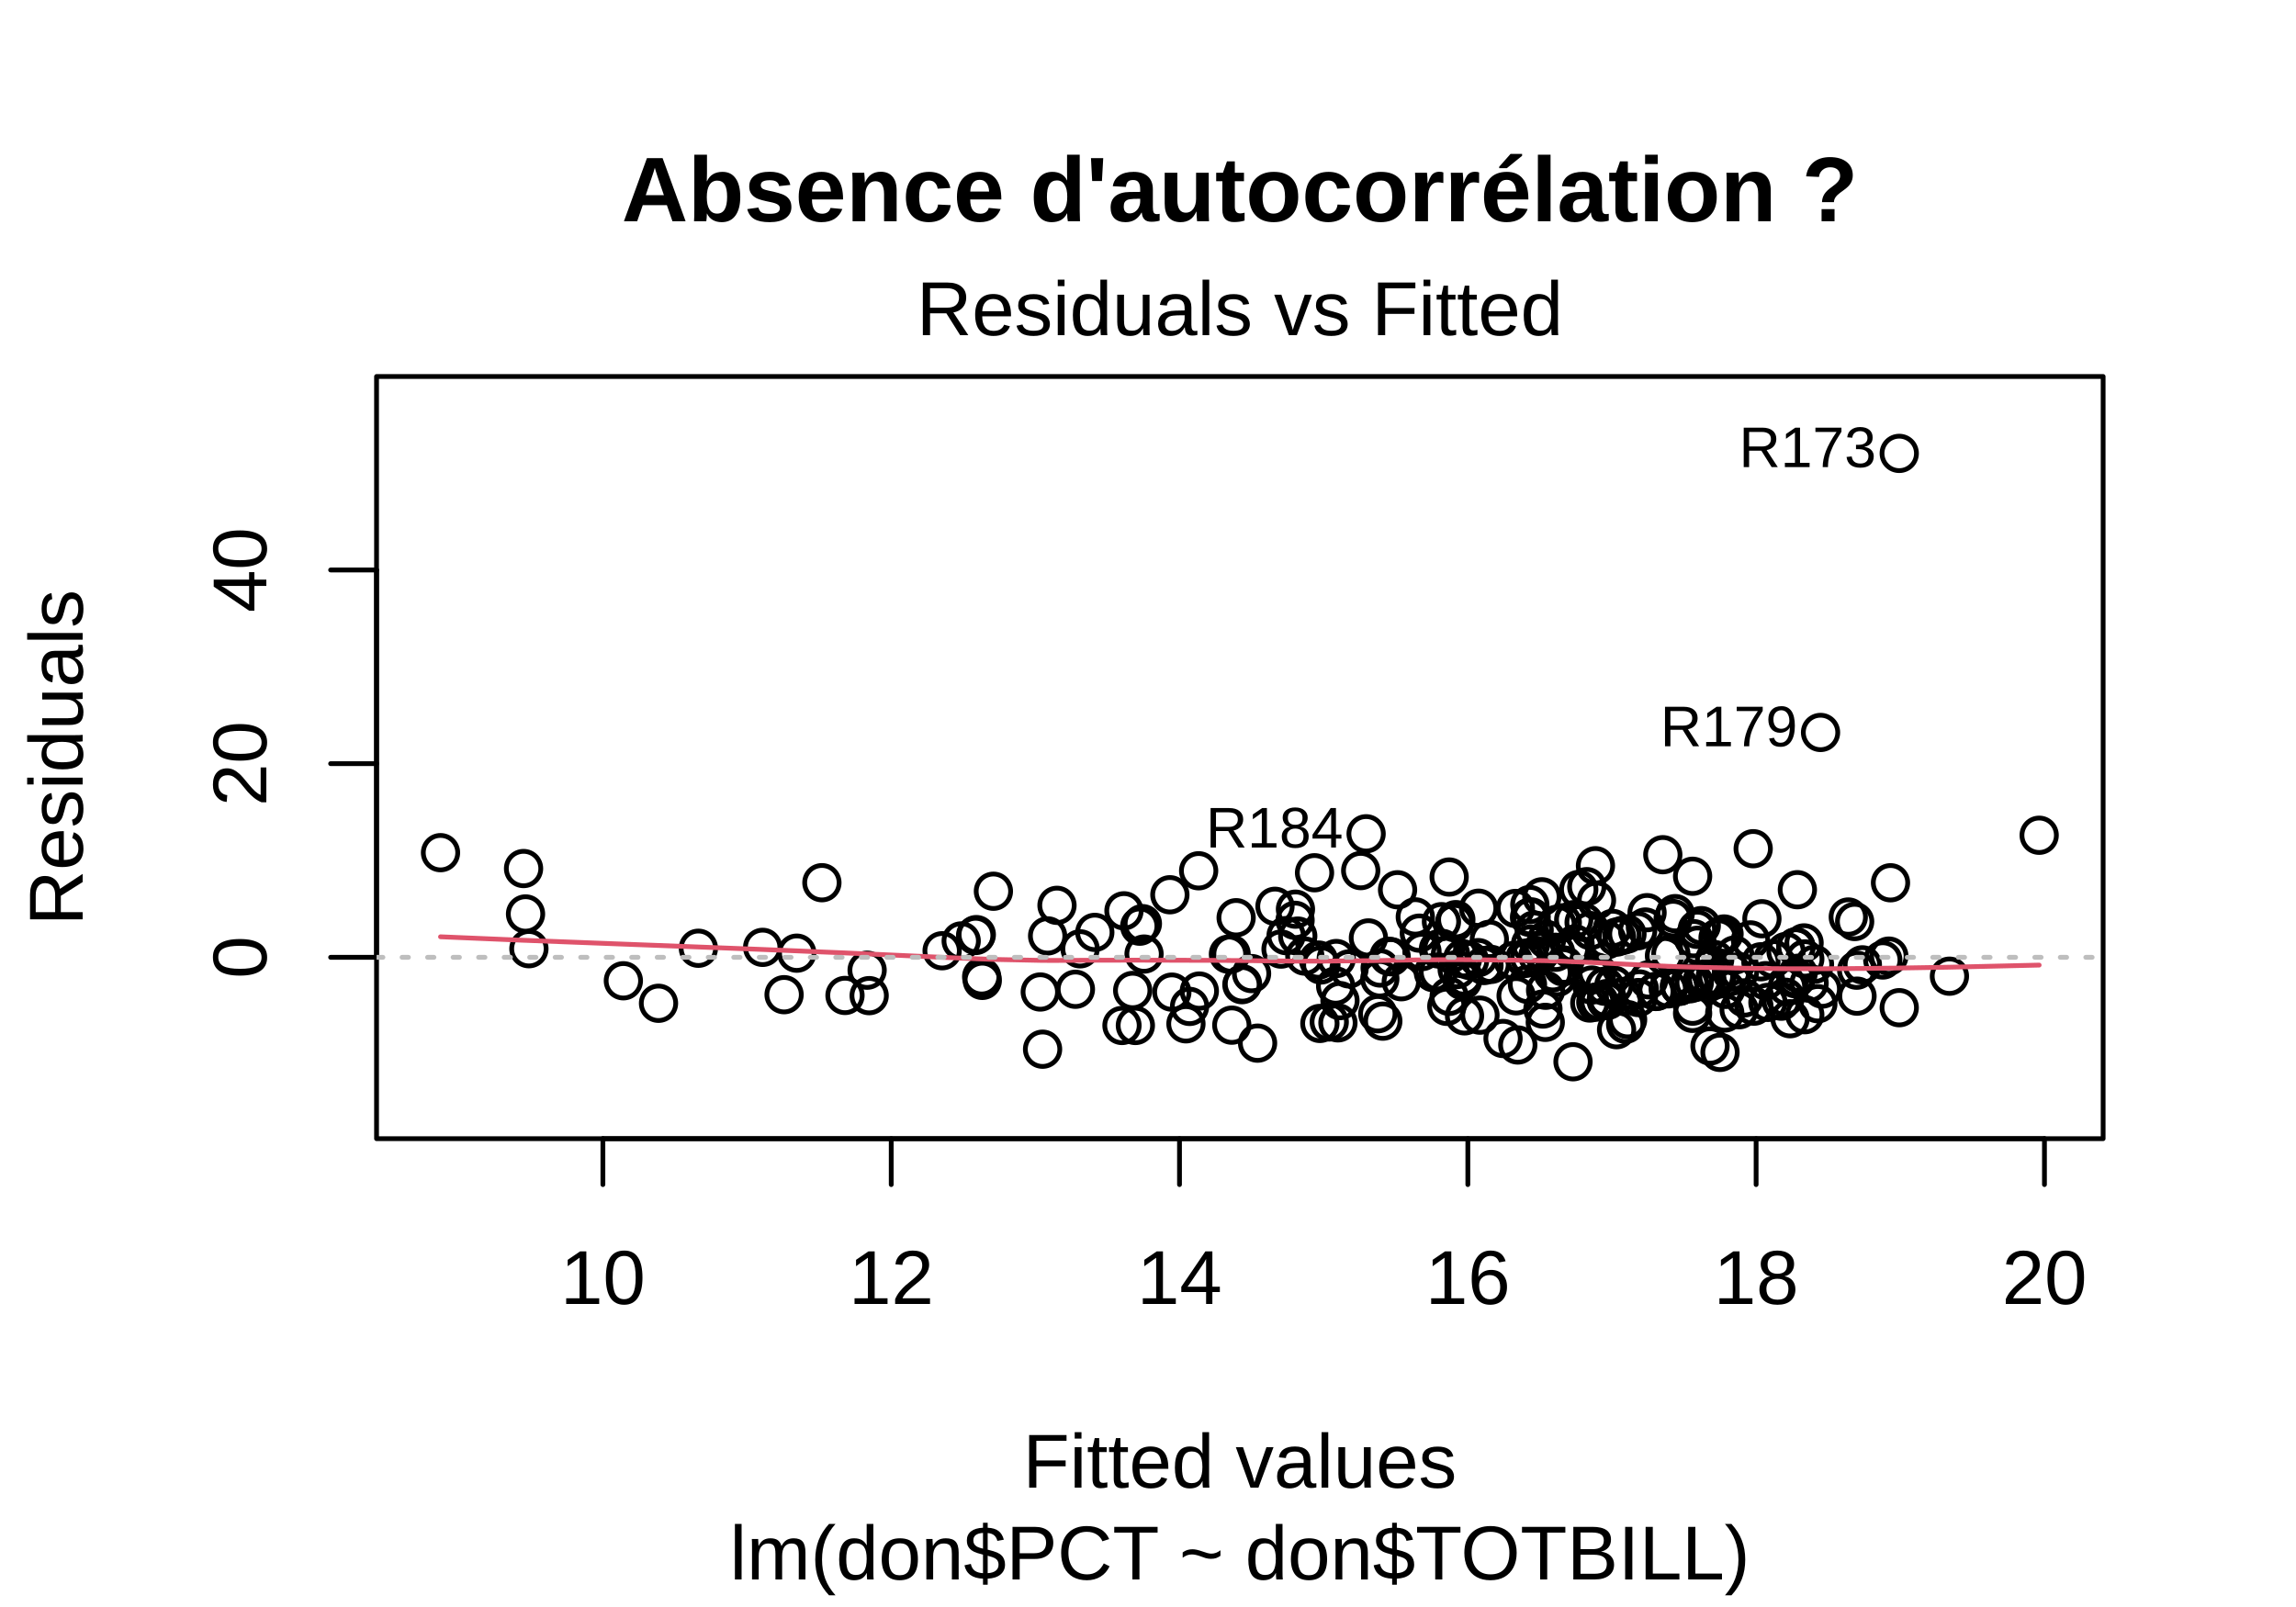
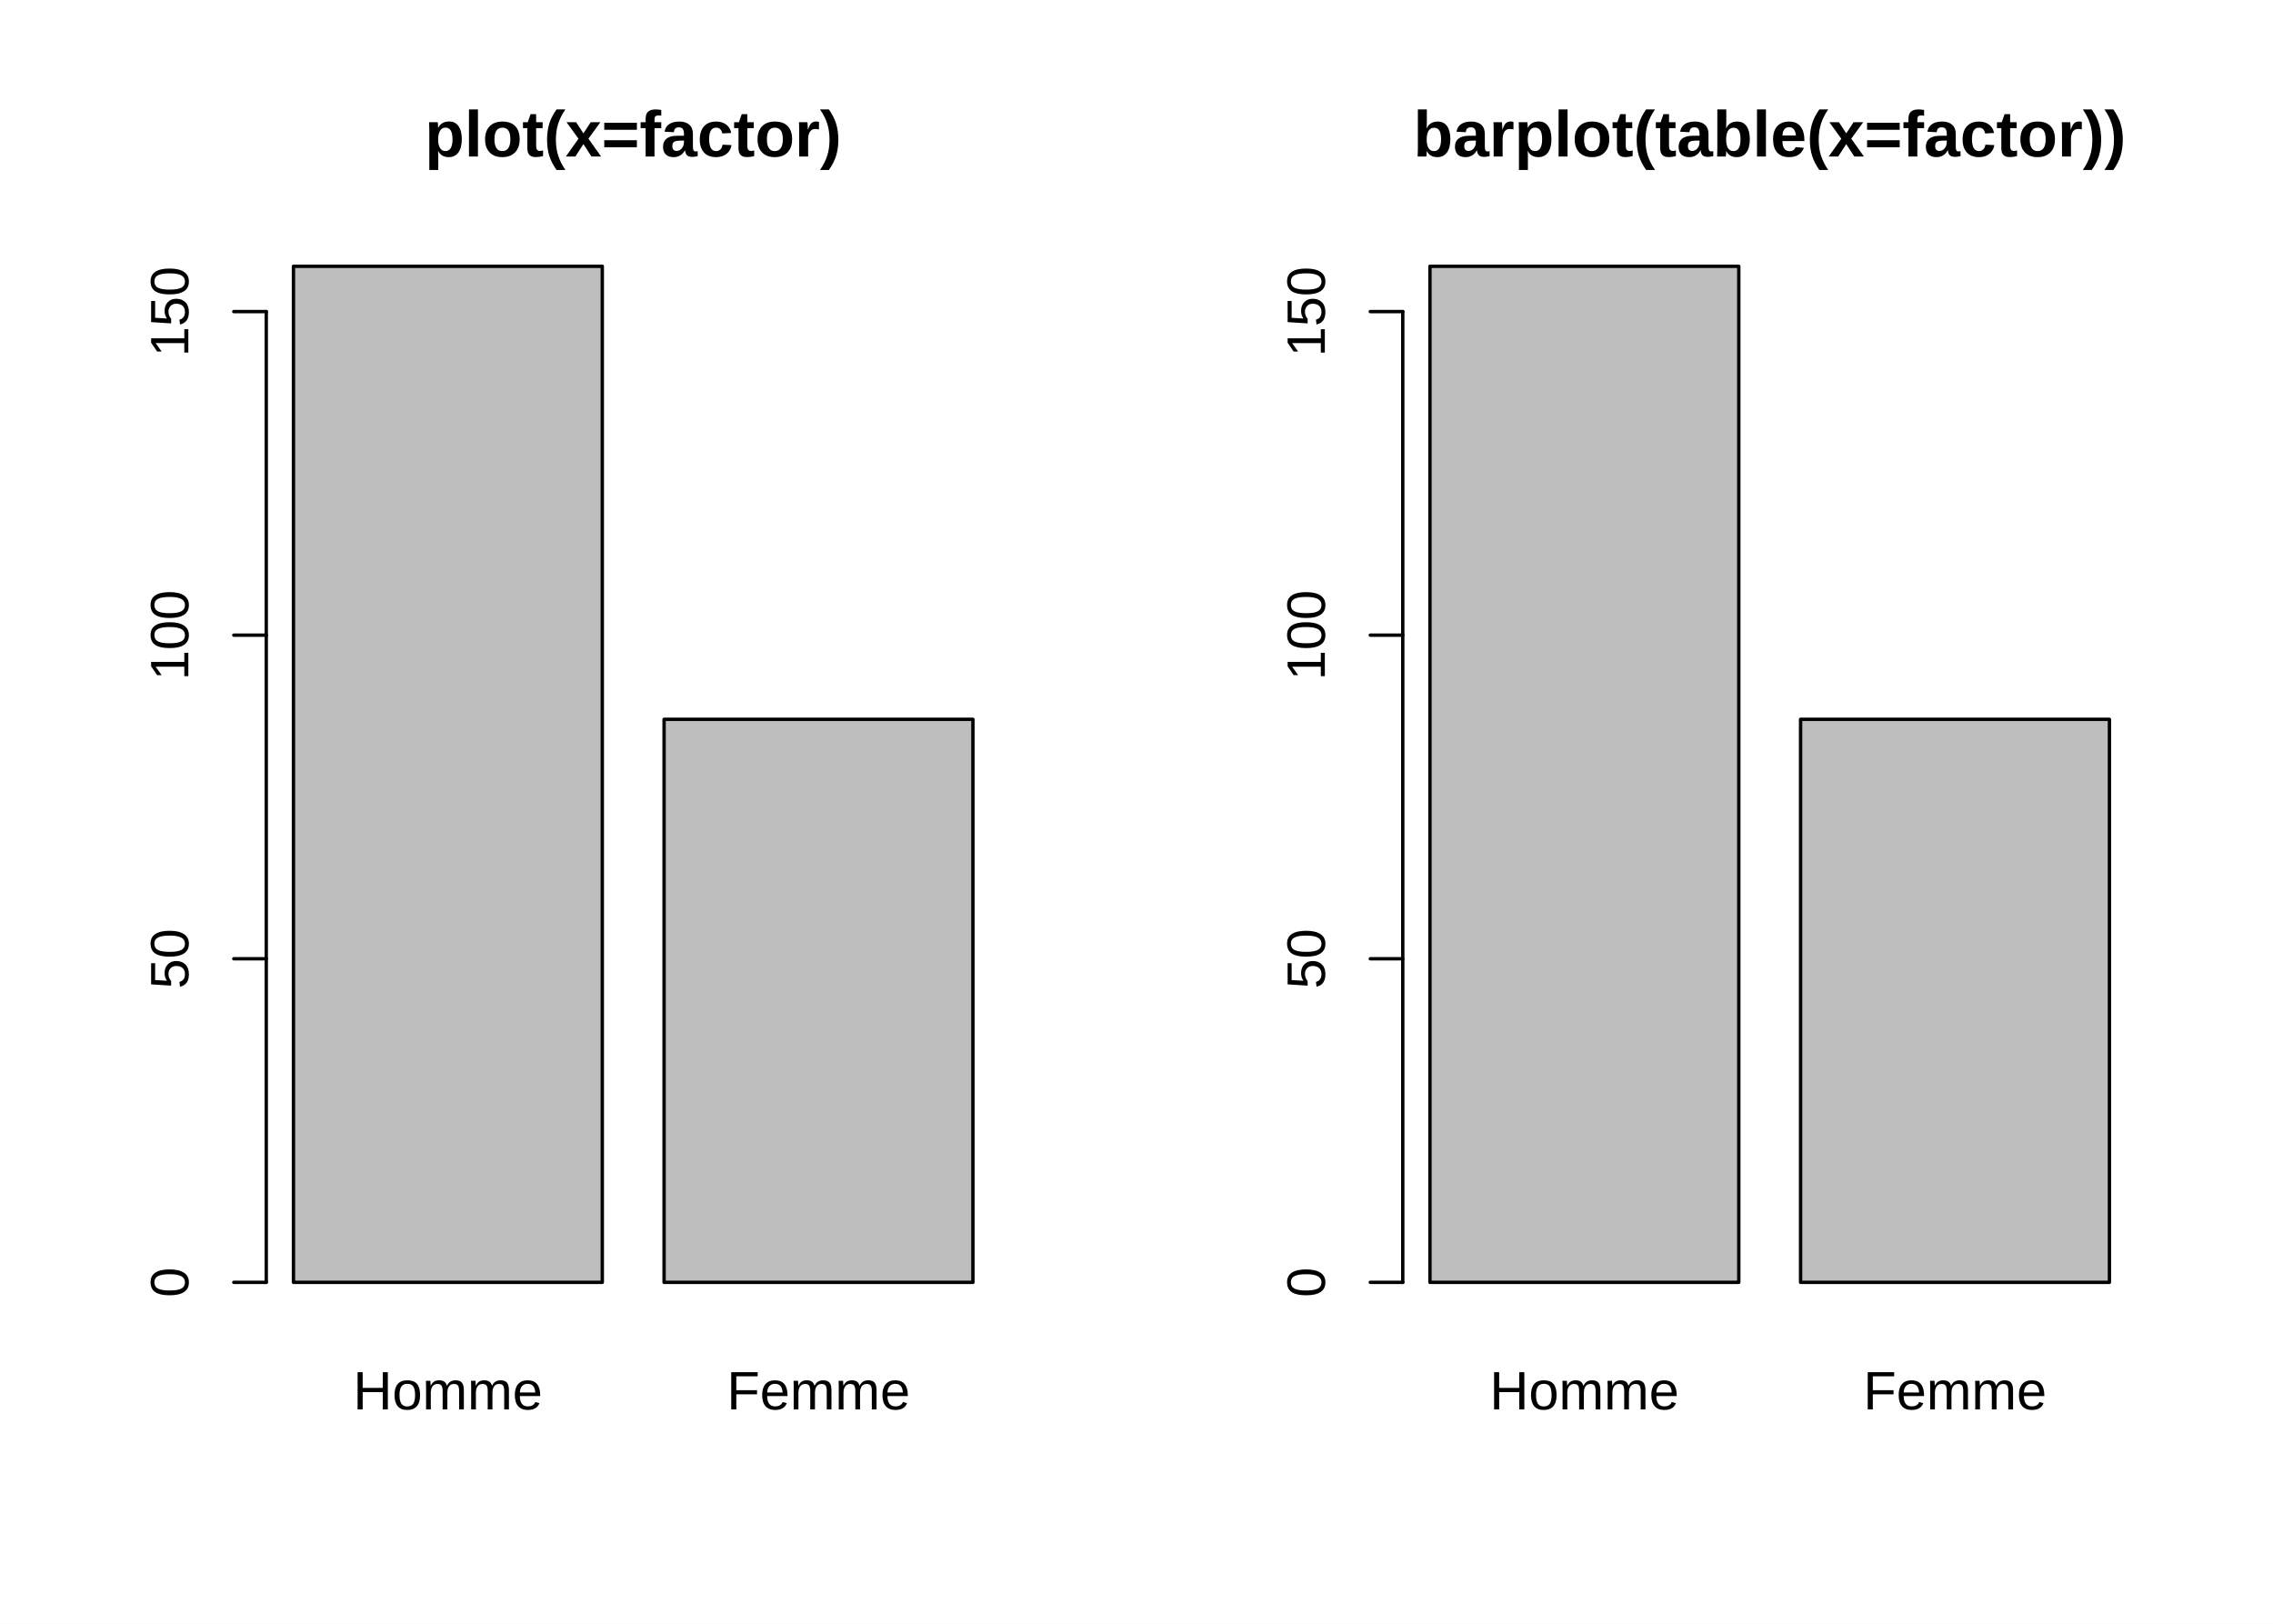
- <svg xmlns="http://www.w3.org/2000/svg" class="svglite" width="360.00pt" height="252.00pt" viewBox="0 0 360.00 252.00">
+ <svg xmlns="http://www.w3.org/2000/svg" class="svglite" width="504.00pt" height="360.00pt" viewBox="0 0 504.00 360.00">
  <defs>
    <style type="text/css">
    .svglite line, .svglite polyline, .svglite polygon, .svglite path, .svglite rect, .svglite circle {
      fill: none;
      stroke: #000000;
      stroke-linecap: round;
      stroke-linejoin: round;
      stroke-miterlimit: 10.00;
    }
    .svglite text {
      white-space: pre;
    }
  </style>
  </defs>
  <rect width="100%" height="100%" style="stroke: none; fill: #FFFFFF;" />
  <defs>
-     <clipPath id="cpMC4wMHwzNjAuMDB8MC4wMHwyNTIuMDA=">
-       <rect x="0.00" y="0.00" width="360.00" height="252.00" />
+     <clipPath id="cpMC4wMHw1MDQuMDB8MC4wMHwzNjAuMDA=">
+       <rect x="0.00" y="0.00" width="504.00" height="360.00" />
    </clipPath>
  </defs>
-   <g clip-path="url(#cpMC4wMHwzNjAuMDB8MC4wMHwyNTIuMDA=)">
-     <line x1="94.53" y1="178.56" x2="320.56" y2="178.56" style="stroke-width: 0.75;" />
-     <line x1="94.53" y1="178.56" x2="94.53" y2="185.76" style="stroke-width: 0.75;" />
-     <line x1="139.74" y1="178.56" x2="139.74" y2="185.76" style="stroke-width: 0.75;" />
-     <line x1="184.94" y1="178.56" x2="184.94" y2="185.76" style="stroke-width: 0.75;" />
-     <line x1="230.15" y1="178.56" x2="230.15" y2="185.76" style="stroke-width: 0.75;" />
-     <line x1="275.35" y1="178.56" x2="275.35" y2="185.76" style="stroke-width: 0.75;" />
-     <line x1="320.56" y1="178.56" x2="320.56" y2="185.76" style="stroke-width: 0.75;" />
-     <text x="94.53" y="204.48" text-anchor="middle" style="font-size: 12.00px; font-family: &quot;Arial&quot;;" textLength="13.35px" lengthAdjust="spacingAndGlyphs">10</text>
-     <text x="139.74" y="204.48" text-anchor="middle" style="font-size: 12.00px; font-family: &quot;Arial&quot;;" textLength="13.35px" lengthAdjust="spacingAndGlyphs">12</text>
-     <text x="184.94" y="204.48" text-anchor="middle" style="font-size: 12.00px; font-family: &quot;Arial&quot;;" textLength="13.35px" lengthAdjust="spacingAndGlyphs">14</text>
-     <text x="230.15" y="204.48" text-anchor="middle" style="font-size: 12.00px; font-family: &quot;Arial&quot;;" textLength="13.35px" lengthAdjust="spacingAndGlyphs">16</text>
-     <text x="275.35" y="204.48" text-anchor="middle" style="font-size: 12.00px; font-family: &quot;Arial&quot;;" textLength="13.35px" lengthAdjust="spacingAndGlyphs">18</text>
-     <text x="320.56" y="204.48" text-anchor="middle" style="font-size: 12.00px; font-family: &quot;Arial&quot;;" textLength="13.35px" lengthAdjust="spacingAndGlyphs">20</text>
-     <line x1="59.04" y1="150.12" x2="59.04" y2="89.38" style="stroke-width: 0.75;" />
-     <line x1="59.04" y1="150.12" x2="51.84" y2="150.12" style="stroke-width: 0.75;" />
-     <line x1="59.04" y1="119.75" x2="51.84" y2="119.75" style="stroke-width: 0.75;" />
-     <line x1="59.04" y1="89.38" x2="51.84" y2="89.38" style="stroke-width: 0.75;" />
-     <text transform="translate(41.76,150.12) rotate(-90)" text-anchor="middle" style="font-size: 12.00px; font-family: &quot;Arial&quot;;" textLength="6.67px" lengthAdjust="spacingAndGlyphs">0</text>
-     <text transform="translate(41.76,119.75) rotate(-90)" text-anchor="middle" style="font-size: 12.00px; font-family: &quot;Arial&quot;;" textLength="13.35px" lengthAdjust="spacingAndGlyphs">20</text>
-     <text transform="translate(41.76,89.38) rotate(-90)" text-anchor="middle" style="font-size: 12.00px; font-family: &quot;Arial&quot;;" textLength="13.35px" lengthAdjust="spacingAndGlyphs">40</text>
-     <polygon points="59.04,178.56 329.76,178.56 329.76,59.04 59.04,59.04 " style="stroke-width: 0.75;" />
-     <text x="194.40" y="34.70" text-anchor="middle" style="font-size: 14.40px; font-weight: bold; font-family: &quot;Arial&quot;;" textLength="193.77px" lengthAdjust="spacingAndGlyphs">Absence d'autocorrélation ?</text>
-     <text x="194.40" y="233.28" text-anchor="middle" style="font-size: 12.00px; font-family: &quot;Arial&quot;;" textLength="68.03px" lengthAdjust="spacingAndGlyphs">Fitted values</text>
-     <text transform="translate(12.96,118.80) rotate(-90)" text-anchor="middle" style="font-size: 12.00px; font-family: &quot;Arial&quot;;" textLength="52.69px" lengthAdjust="spacingAndGlyphs">Residuals</text>
+   <g clip-path="url(#cpMC4wMHw1MDQuMDB8MC4wMHwzNjAuMDA=)">
+ </g>
+   <defs>
+     <clipPath id="cpMC4wMHwyNTIuMDB8MC4wMHwzNjAuMDA=">
+       <rect x="0.00" y="0.00" width="252.00" height="360.00" />
+     </clipPath>
+   </defs>
+   <g clip-path="url(#cpMC4wMHwyNTIuMDB8MC4wMHwzNjAuMDA=)">
+     <rect x="65.07" y="59.04" width="68.48" height="225.27" style="stroke-width: 0.75; fill: #BEBEBE;" />
+     <rect x="147.25" y="159.48" width="68.48" height="124.83" style="stroke-width: 0.75; fill: #BEBEBE;" />
+   </g>
+   <g clip-path="url(#cpMC4wMHw1MDQuMDB8MC4wMHwzNjAuMDA=)">
+     <text x="99.31" y="312.48" text-anchor="middle" style="font-size: 12.00px; font-family: &quot;Arial&quot;;" textLength="42.00px" lengthAdjust="spacingAndGlyphs">Homme</text>
+     <text x="181.49" y="312.48" text-anchor="middle" style="font-size: 12.00px; font-family: &quot;Arial&quot;;" textLength="40.67px" lengthAdjust="spacingAndGlyphs">Femme</text>
+   </g>
+   <g clip-path="url(#cpMC4wMHwyNTIuMDB8MC4wMHwzNjAuMDA=)">
+     <text x="140.40" y="34.70" text-anchor="middle" style="font-size: 14.40px; font-weight: bold; font-family: &quot;Arial&quot;;" textLength="92.37px" lengthAdjust="spacingAndGlyphs">plot(x=factor)</text>
+   </g>
+   <g clip-path="url(#cpMC4wMHw1MDQuMDB8MC4wMHwzNjAuMDA=)">
+     <line x1="59.04" y1="284.31" x2="59.04" y2="69.08" style="stroke-width: 0.75;" />
+     <line x1="59.04" y1="284.31" x2="51.84" y2="284.31" style="stroke-width: 0.75;" />
+     <line x1="59.04" y1="212.57" x2="51.84" y2="212.57" style="stroke-width: 0.75;" />
+     <line x1="59.04" y1="140.82" x2="51.84" y2="140.82" style="stroke-width: 0.75;" />
+     <line x1="59.04" y1="69.08" x2="51.84" y2="69.08" style="stroke-width: 0.75;" />
+     <text transform="translate(41.76,284.31) rotate(-90)" text-anchor="middle" style="font-size: 12.00px; font-family: &quot;Arial&quot;;" textLength="6.67px" lengthAdjust="spacingAndGlyphs">0</text>
+     <text transform="translate(41.76,212.57) rotate(-90)" text-anchor="middle" style="font-size: 12.00px; font-family: &quot;Arial&quot;;" textLength="13.35px" lengthAdjust="spacingAndGlyphs">50</text>
+     <text transform="translate(41.76,140.82) rotate(-90)" text-anchor="middle" style="font-size: 12.00px; font-family: &quot;Arial&quot;;" textLength="20.02px" lengthAdjust="spacingAndGlyphs">100</text>
+     <text transform="translate(41.76,69.08) rotate(-90)" text-anchor="middle" style="font-size: 12.00px; font-family: &quot;Arial&quot;;" textLength="20.02px" lengthAdjust="spacingAndGlyphs">150</text>
  </g>
  <defs>
-     <clipPath id="cpNTkuMDR8MzI5Ljc2fDU5LjA0fDE3OC41Ng==">
-       <rect x="59.04" y="59.04" width="270.72" height="119.52" />
+     <clipPath id="cpMjUyLjAwfDUwNC4wMHwwLjAwfDM2MC4wMA==">
+       <rect x="252.00" y="0.00" width="252.00" height="360.00" />
    </clipPath>
  </defs>
-   <g clip-path="url(#cpNTkuMDR8MzI5Ljc2fDU5LjA0fDE3OC41Ng==)">
-     <circle cx="246.64" cy="166.50" r="2.70" style="stroke-width: 0.75;" />
-     <circle cx="281.56" cy="153.50" r="2.70" style="stroke-width: 0.75;" />
-     <circle cx="225.54" cy="148.81" r="2.70" style="stroke-width: 0.75;" />
-     <circle cx="211.52" cy="151.94" r="2.70" style="stroke-width: 0.75;" />
-     <circle cx="206.74" cy="150.55" r="2.70" style="stroke-width: 0.75;" />
-     <circle cx="203.06" cy="144.32" r="2.70" style="stroke-width: 0.75;" />
-     <circle cx="289.80" cy="143.80" r="2.70" style="stroke-width: 0.75;" />
-     <circle cx="194.72" cy="154.41" r="2.70" style="stroke-width: 0.75;" />
-     <circle cx="256.88" cy="156.43" r="2.70" style="stroke-width: 0.75;" />
-     <circle cx="258.25" cy="143.12" r="2.70" style="stroke-width: 0.75;" />
-     <circle cx="281.93" cy="152.62" r="2.70" style="stroke-width: 0.75;" />
-     <circle cx="150.71" cy="147.55" r="2.70" style="stroke-width: 0.75;" />
-     <circle cx="254.89" cy="160.62" r="2.70" style="stroke-width: 0.75;" />
-     <circle cx="239.08" cy="150.30" r="2.70" style="stroke-width: 0.75;" />
-     <circle cx="257.99" cy="145.37" r="2.70" style="stroke-width: 0.75;" />
-     <circle cx="222.54" cy="146.33" r="2.70" style="stroke-width: 0.75;" />
-     <circle cx="281.61" cy="153.33" r="2.70" style="stroke-width: 0.75;" />
-     <circle cx="250.32" cy="141.19" r="2.70" style="stroke-width: 0.75;" />
-     <circle cx="246.75" cy="144.22" r="2.70" style="stroke-width: 0.75;" />
-     <circle cx="227.43" cy="149.60" r="2.70" style="stroke-width: 0.75;" />
-     <circle cx="241.76" cy="140.63" r="2.70" style="stroke-width: 0.75;" />
-     <circle cx="229.32" cy="153.78" r="2.70" style="stroke-width: 0.75;" />
-     <circle cx="253.05" cy="154.49" r="2.70" style="stroke-width: 0.75;" />
-     <circle cx="128.87" cy="138.42" r="2.70" style="stroke-width: 0.75;" />
-     <circle cx="231.78" cy="150.17" r="2.70" style="stroke-width: 0.75;" />
-     <circle cx="242.34" cy="155.29" r="2.70" style="stroke-width: 0.75;" />
-     <circle cx="265.65" cy="154.09" r="2.70" style="stroke-width: 0.75;" />
-     <circle cx="269.22" cy="153.11" r="2.70" style="stroke-width: 0.75;" />
-     <circle cx="221.91" cy="143.78" r="2.70" style="stroke-width: 0.75;" />
-     <circle cx="232.68" cy="151.41" r="2.70" style="stroke-width: 0.75;" />
-     <circle cx="285.71" cy="155.10" r="2.70" style="stroke-width: 0.75;" />
-     <circle cx="239.50" cy="154.36" r="2.70" style="stroke-width: 0.75;" />
-     <circle cx="256.78" cy="145.96" r="2.70" style="stroke-width: 0.75;" />
-     <circle cx="227.22" cy="156.24" r="2.70" style="stroke-width: 0.75;" />
-     <circle cx="242.50" cy="147.32" r="2.70" style="stroke-width: 0.75;" />
-     <circle cx="209.52" cy="150.31" r="2.70" style="stroke-width: 0.75;" />
-     <circle cx="250.21" cy="157.15" r="2.70" style="stroke-width: 0.75;" />
-     <circle cx="246.96" cy="148.01" r="2.70" style="stroke-width: 0.75;" />
-     <circle cx="237.72" cy="156.16" r="2.70" style="stroke-width: 0.75;" />
-     <circle cx="171.66" cy="146.21" r="2.70" style="stroke-width: 0.75;" />
-     <circle cx="251.63" cy="154.66" r="2.70" style="stroke-width: 0.75;" />
-     <circle cx="244.18" cy="153.27" r="2.70" style="stroke-width: 0.75;" />
-     <circle cx="262.66" cy="143.27" r="2.70" style="stroke-width: 0.75;" />
-     <circle cx="285.03" cy="157.40" r="2.70" style="stroke-width: 0.75;" />
-     <circle cx="176.23" cy="142.83" r="2.70" style="stroke-width: 0.75;" />
-     <circle cx="239.82" cy="150.16" r="2.70" style="stroke-width: 0.75;" />
-     <circle cx="219.13" cy="139.53" r="2.70" style="stroke-width: 0.75;" />
-     <circle cx="165.73" cy="141.97" r="2.70" style="stroke-width: 0.75;" />
-     <circle cx="185.95" cy="160.55" r="2.70" style="stroke-width: 0.75;" />
-     <circle cx="241.13" cy="149.91" r="2.70" style="stroke-width: 0.75;" />
-     <circle cx="270.01" cy="146.82" r="2.70" style="stroke-width: 0.75;" />
-     <circle cx="281.82" cy="139.52" r="2.70" style="stroke-width: 0.75;" />
-     <circle cx="153.08" cy="146.56" r="2.70" style="stroke-width: 0.75;" />
-     <circle cx="283.66" cy="154.18" r="2.70" style="stroke-width: 0.75;" />
-     <circle cx="201.65" cy="146.72" r="2.70" style="stroke-width: 0.75;" />
-     <circle cx="233.52" cy="147.30" r="2.70" style="stroke-width: 0.75;" />
-     <circle cx="136.28" cy="156.13" r="2.70" style="stroke-width: 0.75;" />
-     <circle cx="197.18" cy="163.58" r="2.70" style="stroke-width: 0.75;" />
-     <circle cx="276.84" cy="153.78" r="2.70" style="stroke-width: 0.75;" />
-     <circle cx="82.40" cy="143.32" r="2.70" style="stroke-width: 0.75;" />
-     <circle cx="229.32" cy="150.34" r="2.70" style="stroke-width: 0.75;" />
-     <circle cx="263.34" cy="154.66" r="2.70" style="stroke-width: 0.75;" />
-     <circle cx="277.99" cy="150.35" r="2.70" style="stroke-width: 0.75;" />
-     <circle cx="239.82" cy="143.85" r="2.70" style="stroke-width: 0.75;" />
-     <circle cx="243.49" cy="152.53" r="2.70" style="stroke-width: 0.75;" />
-     <circle cx="230.42" cy="150.62" r="2.70" style="stroke-width: 0.75;" />
-     <circle cx="249.48" cy="152.92" r="2.70" style="stroke-width: 0.75;" />
-     <circle cx="319.73" cy="130.98" r="2.70" style="stroke-width: 0.75;" />
-     <circle cx="229.63" cy="159.30" r="2.70" style="stroke-width: 0.75;" />
-     <circle cx="257.04" cy="155.08" r="2.70" style="stroke-width: 0.75;" />
-     <circle cx="272.74" cy="152.39" r="2.70" style="stroke-width: 0.75;" />
-     <circle cx="246.22" cy="148.81" r="2.70" style="stroke-width: 0.75;" />
-     <circle cx="194.82" cy="154.29" r="2.70" style="stroke-width: 0.75;" />
-     <circle cx="203.12" cy="142.57" r="2.70" style="stroke-width: 0.75;" />
-     <circle cx="258.51" cy="153.65" r="2.70" style="stroke-width: 0.75;" />
-     <circle cx="280.67" cy="159.75" r="2.70" style="stroke-width: 0.75;" />
-     <circle cx="241.76" cy="149.10" r="2.70" style="stroke-width: 0.75;" />
-     <circle cx="193.03" cy="149.60" r="2.70" style="stroke-width: 0.75;" />
-     <circle cx="216.35" cy="153.48" r="2.70" style="stroke-width: 0.75;" />
-     <circle cx="245.07" cy="151.62" r="2.70" style="stroke-width: 0.75;" />
-     <circle cx="233.78" cy="151.23" r="2.70" style="stroke-width: 0.75;" />
-     <circle cx="248.38" cy="144.65" r="2.70" style="stroke-width: 0.75;" />
-     <circle cx="282.98" cy="150.37" r="2.70" style="stroke-width: 0.75;" />
-     <circle cx="164.26" cy="146.76" r="2.70" style="stroke-width: 0.75;" />
-     <circle cx="251.95" cy="156.59" r="2.70" style="stroke-width: 0.75;" />
-     <circle cx="152.97" cy="146.70" r="2.70" style="stroke-width: 0.75;" />
-     <circle cx="267.44" cy="153.62" r="2.70" style="stroke-width: 0.75;" />
-     <circle cx="239.87" cy="141.85" r="2.70" style="stroke-width: 0.75;" />
-     <circle cx="206.11" cy="136.86" r="2.70" style="stroke-width: 0.75;" />
-     <circle cx="224.75" cy="152.53" r="2.70" style="stroke-width: 0.75;" />
-     <circle cx="183.74" cy="155.58" r="2.70" style="stroke-width: 0.75;" />
-     <circle cx="217.77" cy="149.96" r="2.70" style="stroke-width: 0.75;" />
-     <circle cx="305.66" cy="153.08" r="2.70" style="stroke-width: 0.75;" />
-     <circle cx="250.16" cy="135.76" r="2.70" style="stroke-width: 0.75;" />
-     <circle cx="216.40" cy="151.80" r="2.70" style="stroke-width: 0.75;" />
-     <circle cx="124.93" cy="149.47" r="2.70" style="stroke-width: 0.75;" />
-     <circle cx="192.61" cy="149.63" r="2.70" style="stroke-width: 0.75;" />
-     <circle cx="272.69" cy="158.34" r="2.70" style="stroke-width: 0.75;" />
-     <circle cx="225.54" cy="152.43" r="2.70" style="stroke-width: 0.75;" />
-     <circle cx="270.43" cy="158.85" r="2.70" style="stroke-width: 0.75;" />
-     <circle cx="276.26" cy="144.07" r="2.70" style="stroke-width: 0.75;" />
-     <circle cx="255.10" cy="146.48" r="2.70" style="stroke-width: 0.75;" />
-     <circle cx="103.25" cy="157.33" r="2.70" style="stroke-width: 0.75;" />
-     <circle cx="218.13" cy="150.04" r="2.70" style="stroke-width: 0.75;" />
-     <circle cx="226.01" cy="144.53" r="2.70" style="stroke-width: 0.75;" />
-     <circle cx="255.20" cy="159.89" r="2.70" style="stroke-width: 0.75;" />
-     <circle cx="228.27" cy="144.21" r="2.70" style="stroke-width: 0.75;" />
-     <circle cx="203.48" cy="146.79" r="2.70" style="stroke-width: 0.75;" />
-     <circle cx="240.08" cy="143.78" r="2.70" style="stroke-width: 0.75;" />
-     <circle cx="260.72" cy="134.03" r="2.70" style="stroke-width: 0.75;" />
-     <circle cx="262.34" cy="144.04" r="2.70" style="stroke-width: 0.75;" />
-     <circle cx="297.79" cy="158.02" r="2.70" style="stroke-width: 0.75;" />
-     <circle cx="135.96" cy="152.14" r="2.70" style="stroke-width: 0.75;" />
-     <circle cx="210.10" cy="156.91" r="2.70" style="stroke-width: 0.75;" />
-     <circle cx="200.86" cy="148.83" r="2.70" style="stroke-width: 0.75;" />
-     <circle cx="244.96" cy="144.71" r="2.70" style="stroke-width: 0.75;" />
-     <circle cx="178.70" cy="145.24" r="2.70" style="stroke-width: 0.75;" />
-     <circle cx="279.93" cy="156.38" r="2.70" style="stroke-width: 0.75;" />
-     <circle cx="270.59" cy="155.15" r="2.70" style="stroke-width: 0.75;" />
-     <circle cx="209.42" cy="154.61" r="2.70" style="stroke-width: 0.75;" />
-     <circle cx="274.47" cy="147.39" r="2.70" style="stroke-width: 0.75;" />
-     <circle cx="265.39" cy="157.78" r="2.70" style="stroke-width: 0.75;" />
-     <circle cx="260.98" cy="149.87" r="2.70" style="stroke-width: 0.75;" />
-     <circle cx="252.10" cy="156.85" r="2.70" style="stroke-width: 0.75;" />
-     <circle cx="270.32" cy="146.46" r="2.70" style="stroke-width: 0.75;" />
-     <circle cx="179.38" cy="149.61" r="2.70" style="stroke-width: 0.75;" />
-     <circle cx="291.12" cy="152.14" r="2.70" style="stroke-width: 0.75;" />
-     <circle cx="259.61" cy="155.48" r="2.70" style="stroke-width: 0.75;" />
-     <circle cx="276.10" cy="150.82" r="2.70" style="stroke-width: 0.75;" />
-     <circle cx="216.03" cy="158.97" r="2.70" style="stroke-width: 0.75;" />
-     <circle cx="235.67" cy="162.85" r="2.70" style="stroke-width: 0.75;" />
-     <circle cx="229.42" cy="153.17" r="2.70" style="stroke-width: 0.75;" />
-     <circle cx="277.20" cy="157.19" r="2.70" style="stroke-width: 0.75;" />
-     <circle cx="271.48" cy="152.43" r="2.70" style="stroke-width: 0.75;" />
-     <circle cx="239.98" cy="148.05" r="2.70" style="stroke-width: 0.75;" />
-     <circle cx="291.17" cy="156.21" r="2.70" style="stroke-width: 0.75;" />
-     <circle cx="281.61" cy="148.48" r="2.70" style="stroke-width: 0.75;" />
-     <circle cx="261.56" cy="155.07" r="2.70" style="stroke-width: 0.75;" />
-     <circle cx="251.84" cy="156.90" r="2.70" style="stroke-width: 0.75;" />
-     <circle cx="266.75" cy="145.15" r="2.70" style="stroke-width: 0.75;" />
-     <circle cx="244.12" cy="144.94" r="2.70" style="stroke-width: 0.75;" />
-     <circle cx="155.76" cy="139.76" r="2.70" style="stroke-width: 0.75;" />
-     <circle cx="119.58" cy="148.56" r="2.70" style="stroke-width: 0.75;" />
-     <circle cx="193.82" cy="143.91" r="2.70" style="stroke-width: 0.75;" />
-     <circle cx="249.58" cy="154.47" r="2.70" style="stroke-width: 0.75;" />
-     <circle cx="292.01" cy="151.30" r="2.70" style="stroke-width: 0.75;" />
-     <circle cx="237.98" cy="163.87" r="2.70" style="stroke-width: 0.75;" />
-     <circle cx="273.53" cy="156.48" r="2.70" style="stroke-width: 0.75;" />
-     <circle cx="284.50" cy="151.21" r="2.70" style="stroke-width: 0.75;" />
-     <circle cx="296.42" cy="138.43" r="2.70" style="stroke-width: 0.75;" />
-     <circle cx="261.98" cy="149.58" r="2.70" style="stroke-width: 0.75;" />
-     <circle cx="266.91" cy="153.76" r="2.70" style="stroke-width: 0.75;" />
-     <circle cx="245.23" cy="151.33" r="2.70" style="stroke-width: 0.75;" />
-     <circle cx="206.95" cy="160.49" r="2.70" style="stroke-width: 0.75;" />
-     <circle cx="232.05" cy="159.19" r="2.70" style="stroke-width: 0.75;" />
-     <circle cx="179.12" cy="144.84" r="2.70" style="stroke-width: 0.75;" />
-     <circle cx="82.93" cy="148.77" r="2.70" style="stroke-width: 0.75;" />
-     <circle cx="204.59" cy="149.93" r="2.70" style="stroke-width: 0.75;" />
-     <circle cx="265.55" cy="147.20" r="2.70" style="stroke-width: 0.75;" />
-     <circle cx="249.27" cy="157.29" r="2.70" style="stroke-width: 0.75;" />
-     <circle cx="222.96" cy="149.22" r="2.70" style="stroke-width: 0.75;" />
-     <circle cx="269.38" cy="147.07" r="2.70" style="stroke-width: 0.75;" />
-     <circle cx="250.74" cy="157.07" r="2.70" style="stroke-width: 0.75;" />
-     <circle cx="263.34" cy="154.66" r="2.70" style="stroke-width: 0.75;" />
-     <circle cx="243.91" cy="149.33" r="2.70" style="stroke-width: 0.75;" />
-     <circle cx="207.11" cy="151.32" r="2.70" style="stroke-width: 0.75;" />
-     <circle cx="226.85" cy="157.81" r="2.70" style="stroke-width: 0.75;" />
-     <circle cx="169.35" cy="148.79" r="2.70" style="stroke-width: 0.75;" />
-     <circle cx="280.25" cy="154.70" r="2.70" style="stroke-width: 0.75;" />
-     <circle cx="280.04" cy="149.20" r="2.70" style="stroke-width: 0.75;" />
-     <circle cx="69.07" cy="133.71" r="2.70" style="stroke-width: 0.75;" />
-     <circle cx="252.84" cy="145.59" r="2.70" style="stroke-width: 0.75;" />
-     <circle cx="297.79" cy="71.10" r="2.70" style="stroke-width: 0.75;" />
-     <circle cx="168.62" cy="155.13" r="2.70" style="stroke-width: 0.75;" />
-     <circle cx="247.54" cy="139.48" r="2.70" style="stroke-width: 0.75;" />
-     <circle cx="163.11" cy="155.56" r="2.70" style="stroke-width: 0.75;" />
-     <circle cx="241.92" cy="158.23" r="2.70" style="stroke-width: 0.75;" />
-     <circle cx="259.82" cy="155.44" r="2.70" style="stroke-width: 0.75;" />
-     <circle cx="285.45" cy="114.86" r="2.70" style="stroke-width: 0.75;" />
-     <circle cx="154.02" cy="153.74" r="2.70" style="stroke-width: 0.75;" />
-     <circle cx="153.92" cy="153.17" r="2.70" style="stroke-width: 0.75;" />
-     <circle cx="213.35" cy="136.52" r="2.70" style="stroke-width: 0.75;" />
-     <circle cx="97.74" cy="153.80" r="2.70" style="stroke-width: 0.75;" />
-     <circle cx="214.20" cy="130.75" r="2.70" style="stroke-width: 0.75;" />
-     <circle cx="122.94" cy="155.98" r="2.70" style="stroke-width: 0.75;" />
-     <circle cx="227.22" cy="137.53" r="2.70" style="stroke-width: 0.75;" />
-     <circle cx="226.11" cy="148.72" r="2.70" style="stroke-width: 0.75;" />
-     <circle cx="175.92" cy="160.81" r="2.70" style="stroke-width: 0.75;" />
-     <circle cx="240.55" cy="145.84" r="2.70" style="stroke-width: 0.75;" />
-     <circle cx="214.56" cy="147.08" r="2.70" style="stroke-width: 0.75;" />
-     <circle cx="253.47" cy="161.47" r="2.70" style="stroke-width: 0.75;" />
-     <circle cx="231.84" cy="142.42" r="2.70" style="stroke-width: 0.75;" />
-     <circle cx="186.52" cy="157.82" r="2.70" style="stroke-width: 0.75;" />
-     <circle cx="254.57" cy="156.25" r="2.70" style="stroke-width: 0.75;" />
-     <circle cx="248.80" cy="139.04" r="2.70" style="stroke-width: 0.75;" />
-     <circle cx="296.16" cy="149.93" r="2.70" style="stroke-width: 0.75;" />
-     <circle cx="281.56" cy="148.50" r="2.70" style="stroke-width: 0.75;" />
-     <circle cx="109.50" cy="148.70" r="2.70" style="stroke-width: 0.75;" />
-     <circle cx="267.59" cy="153.57" r="2.70" style="stroke-width: 0.75;" />
-     <circle cx="264.92" cy="154.28" r="2.70" style="stroke-width: 0.75;" />
-     <circle cx="237.61" cy="142.46" r="2.70" style="stroke-width: 0.75;" />
-     <circle cx="268.96" cy="153.07" r="2.70" style="stroke-width: 0.75;" />
-     <circle cx="267.59" cy="153.57" r="2.70" style="stroke-width: 0.75;" />
-     <circle cx="249.74" cy="152.59" r="2.70" style="stroke-width: 0.75;" />
-     <circle cx="228.06" cy="144.69" r="2.70" style="stroke-width: 0.75;" />
-     <circle cx="249.37" cy="145.93" r="2.70" style="stroke-width: 0.75;" />
-     <circle cx="196.24" cy="152.67" r="2.70" style="stroke-width: 0.75;" />
-     <circle cx="132.49" cy="156.10" r="2.70" style="stroke-width: 0.75;" />
-     <circle cx="208.42" cy="160.26" r="2.70" style="stroke-width: 0.75;" />
-     <circle cx="268.85" cy="150.48" r="2.70" style="stroke-width: 0.75;" />
-     <circle cx="178.02" cy="160.81" r="2.70" style="stroke-width: 0.75;" />
-     <circle cx="199.91" cy="142.12" r="2.70" style="stroke-width: 0.75;" />
-     <circle cx="82.09" cy="136.20" r="2.70" style="stroke-width: 0.75;" />
-     <circle cx="266.18" cy="148.23" r="2.70" style="stroke-width: 0.75;" />
-     <circle cx="187.94" cy="136.55" r="2.70" style="stroke-width: 0.75;" />
-     <circle cx="268.12" cy="164.02" r="2.70" style="stroke-width: 0.75;" />
-     <circle cx="188.05" cy="155.41" r="2.70" style="stroke-width: 0.75;" />
-     <circle cx="275.00" cy="157.78" r="2.70" style="stroke-width: 0.75;" />
-     <circle cx="295.21" cy="150.54" r="2.70" style="stroke-width: 0.75;" />
-     <circle cx="177.60" cy="155.32" r="2.70" style="stroke-width: 0.75;" />
-     <circle cx="272.00" cy="149.76" r="2.70" style="stroke-width: 0.75;" />
-     <circle cx="265.39" cy="137.41" r="2.70" style="stroke-width: 0.75;" />
-     <circle cx="290.80" cy="144.51" r="2.70" style="stroke-width: 0.75;" />
-     <circle cx="251.95" cy="147.38" r="2.70" style="stroke-width: 0.75;" />
-     <circle cx="265.39" cy="158.91" r="2.70" style="stroke-width: 0.75;" />
-     <circle cx="250.42" cy="152.45" r="2.70" style="stroke-width: 0.75;" />
-     <circle cx="282.87" cy="147.86" r="2.70" style="stroke-width: 0.75;" />
-     <circle cx="228.48" cy="152.03" r="2.70" style="stroke-width: 0.75;" />
-     <circle cx="266.12" cy="145.74" r="2.70" style="stroke-width: 0.75;" />
-     <circle cx="219.71" cy="153.95" r="2.70" style="stroke-width: 0.75;" />
-     <circle cx="209.78" cy="160.40" r="2.70" style="stroke-width: 0.75;" />
-     <circle cx="253.47" cy="146.95" r="2.70" style="stroke-width: 0.75;" />
-     <circle cx="274.89" cy="133.09" r="2.70" style="stroke-width: 0.75;" />
-     <circle cx="279.30" cy="157.00" r="2.70" style="stroke-width: 0.75;" />
-     <circle cx="254.31" cy="146.71" r="2.70" style="stroke-width: 0.75;" />
-     <circle cx="282.98" cy="159.12" r="2.70" style="stroke-width: 0.75;" />
-     <circle cx="269.69" cy="165.03" r="2.70" style="stroke-width: 0.75;" />
-     <circle cx="163.47" cy="164.53" r="2.70" style="stroke-width: 0.75;" />
-     <circle cx="147.72" cy="149.09" r="2.70" style="stroke-width: 0.75;" />
-     <circle cx="183.43" cy="140.31" r="2.70" style="stroke-width: 0.75;" />
-     <circle cx="193.14" cy="160.76" r="2.70" style="stroke-width: 0.75;" />
-     <circle cx="216.82" cy="160.13" r="2.70" style="stroke-width: 0.75;" />
-     <circle cx="242.29" cy="160.32" r="2.70" style="stroke-width: 0.75;" />
-     <circle cx="237.25" cy="150.64" r="2.70" style="stroke-width: 0.75;" />
-     <polyline points="69.07,146.90 82.09,147.45 82.40,147.46 82.93,147.48 97.74,148.05 103.25,148.26 109.50,148.50 119.58,148.89 122.94,149.03 124.93,149.11 128.87,149.28 132.49,149.43 135.96,149.59 136.28,149.60 147.72,150.12 150.71,150.25 152.97,150.34 153.08,150.35 153.92,150.38 154.02,150.38 155.76,150.45 163.11,150.60 163.47,150.60 164.26,150.61 165.73,150.61 168.62,150.60 169.35,150.59 171.66,150.58 175.92,150.57 176.23,150.57 177.60,150.57 178.02,150.57 178.70,150.57 179.12,150.57 179.38,150.57 183.43,150.58 183.74,150.58 185.95,150.58 186.52,150.59 187.94,150.59 188.05,150.59 192.61,150.61 193.03,150.62 193.14,150.62 193.82,150.62 194.72,150.63 194.82,150.63 196.24,150.64 197.18,150.66 199.91,150.68 200.86,150.69 201.65,150.70 203.06,150.72 203.12,150.72 203.48,150.72 204.59,150.72 206.11,150.72 206.74,150.72 206.95,150.72 207.11,150.72 208.42,150.71 209.42,150.70 209.52,150.70 209.78,150.69 210.10,150.69 211.52,150.68 213.35,150.66 214.20,150.65 214.56,150.65 216.03,150.63 216.35,150.62 216.40,150.62 216.82,150.62 217.77,150.60 218.13,150.60 219.13,150.58 219.71,150.57 221.91,150.53 222.54,150.53 222.96,150.52 224.75,150.51 225.54,150.50 225.54,150.50 226.01,150.50 226.11,150.50 226.85,150.49 227.22,150.49 227.22,150.49 227.43,150.49 228.06,150.49 228.27,150.49 228.48,150.49 229.32,150.49 229.32,150.49 229.42,150.49 229.63,150.50 230.42,150.50 231.78,150.51 231.84,150.51 232.05,150.51 232.68,150.52 233.52,150.53 233.78,150.54 235.67,150.56 237.25,150.57 237.61,150.57 237.72,150.57 237.98,150.58 239.08,150.59 239.50,150.60 239.82,150.60 239.82,150.60 239.87,150.60 239.98,150.60 240.08,150.60 240.55,150.61 241.13,150.63 241.76,150.64 241.76,150.64 241.92,150.64 242.29,150.65 242.34,150.65 242.50,150.65 243.49,150.69 243.91,150.70 244.12,150.71 244.18,150.71 244.96,150.73 245.07,150.74 245.23,150.74 246.22,150.79 246.64,150.80 246.75,150.81 246.96,150.82 247.54,150.84 248.38,150.88 248.80,150.90 249.27,150.92 249.37,150.92 249.48,150.93 249.58,150.93 249.74,150.94 250.16,150.96 250.21,150.96 250.32,150.97 250.42,150.97 250.74,150.99 251.63,151.03 251.84,151.04 251.95,151.05 251.95,151.05 252.10,151.05 252.84,151.09 253.05,151.10 253.47,151.13 253.47,151.13 254.31,151.17 254.57,151.18 254.89,151.20 255.10,151.21 255.20,151.21 256.78,151.29 256.88,151.30 257.04,151.31 257.99,151.35 258.25,151.37 258.51,151.38 259.61,151.44 259.82,151.45 260.72,151.49 260.98,151.50 261.56,151.53 261.98,151.54 262.34,151.56 262.66,151.57 263.34,151.60 263.34,151.60 264.92,151.65 265.39,151.66 265.39,151.66 265.39,151.66 265.55,151.67 265.65,151.67 266.12,151.68 266.18,151.68 266.75,151.69 266.91,151.70 267.44,151.71 267.59,151.71 267.59,151.71 268.12,151.72 268.85,151.74 268.96,151.74 269.22,151.74 269.38,151.75 269.69,151.75 270.01,151.76 270.32,151.77 270.43,151.77 270.59,151.77 271.48,151.79 272.00,151.80 272.69,151.81 272.74,151.81 273.53,151.83 274.47,151.84 274.89,151.85 275.00,151.85 276.10,151.87 276.26,151.87 276.84,151.88 277.20,151.88 277.99,151.89 279.30,151.90 279.93,151.90 280.04,151.91 280.25,151.91 280.67,151.91 281.56,151.91 281.56,151.91 281.61,151.91 281.61,151.91 281.82,151.91 281.93,151.91 282.87,151.91 282.98,151.91 282.98,151.91 283.66,151.91 284.50,151.91 285.03,151.91 285.45,151.91 285.71,151.91 289.80,151.89 290.80,151.88 291.12,151.87 291.17,151.87 292.01,151.87 295.21,151.83 296.16,151.82 296.42,151.82 297.79,151.80 297.79,151.80 305.66,151.67 319.73,151.34 " style="stroke-width: 0.75; stroke: #DF536B;" />
+   <g clip-path="url(#cpMjUyLjAwfDUwNC4wMHwwLjAwfDM2MC4wMA==)">
+     <rect x="317.07" y="59.04" width="68.48" height="225.27" style="stroke-width: 0.75; fill: #BEBEBE;" />
+     <rect x="399.25" y="159.48" width="68.48" height="124.83" style="stroke-width: 0.75; fill: #BEBEBE;" />
  </g>
-   <g clip-path="url(#cpMC4wMHwzNjAuMDB8MC4wMHwyNTIuMDA=)">
-     <text x="194.40" y="247.68" text-anchor="middle" style="font-size: 12.00px; font-family: &quot;Arial&quot;;" textLength="160.40px" lengthAdjust="spacingAndGlyphs">lm(don$PCT ~ don$TOTBILL)</text>
-     <text x="194.40" y="52.56" text-anchor="middle" style="font-size: 12.00px; font-family: &quot;Arial&quot;;" textLength="101.36px" lengthAdjust="spacingAndGlyphs">Residuals vs Fitted</text>
-     <text x="294.19" y="73.25" text-anchor="end" style="font-size: 9.00px; font-family: &quot;Arial&quot;;" textLength="21.51px" lengthAdjust="spacingAndGlyphs">R173</text>
-     <text x="281.85" y="117.02" text-anchor="end" style="font-size: 9.00px; font-family: &quot;Arial&quot;;" textLength="21.51px" lengthAdjust="spacingAndGlyphs">R179</text>
-     <text x="210.60" y="132.90" text-anchor="end" style="font-size: 9.00px; font-family: &quot;Arial&quot;;" textLength="21.51px" lengthAdjust="spacingAndGlyphs">R184</text>
+   <g clip-path="url(#cpMC4wMHw1MDQuMDB8MC4wMHwzNjAuMDA=)">
+     <text x="351.31" y="312.48" text-anchor="middle" style="font-size: 12.00px; font-family: &quot;Arial&quot;;" textLength="42.00px" lengthAdjust="spacingAndGlyphs">Homme</text>
+     <text x="433.49" y="312.48" text-anchor="middle" style="font-size: 12.00px; font-family: &quot;Arial&quot;;" textLength="40.67px" lengthAdjust="spacingAndGlyphs">Femme</text>
  </g>
-   <g clip-path="url(#cpNTkuMDR8MzI5Ljc2fDU5LjA0fDE3OC41Ng==)">
-     <line x1="59.04" y1="150.12" x2="329.76" y2="150.12" style="stroke-width: 0.75; stroke: #BEBEBE; stroke-dasharray: 1.00,3.00;" />
+   <g clip-path="url(#cpMjUyLjAwfDUwNC4wMHwwLjAwfDM2MC4wMA==)">
+     <text x="392.40" y="34.70" text-anchor="middle" style="font-size: 14.40px; font-weight: bold; font-family: &quot;Arial&quot;;" textLength="157.95px" lengthAdjust="spacingAndGlyphs">barplot(table(x=factor))</text>
+   </g>
+   <g clip-path="url(#cpMC4wMHw1MDQuMDB8MC4wMHwzNjAuMDA=)">
+     <line x1="311.04" y1="284.31" x2="311.04" y2="69.08" style="stroke-width: 0.75;" />
+     <line x1="311.04" y1="284.31" x2="303.84" y2="284.31" style="stroke-width: 0.75;" />
+     <line x1="311.04" y1="212.57" x2="303.84" y2="212.57" style="stroke-width: 0.75;" />
+     <line x1="311.04" y1="140.82" x2="303.84" y2="140.82" style="stroke-width: 0.75;" />
+     <line x1="311.04" y1="69.08" x2="303.84" y2="69.08" style="stroke-width: 0.75;" />
+     <text transform="translate(293.76,284.31) rotate(-90)" text-anchor="middle" style="font-size: 12.00px; font-family: &quot;Arial&quot;;" textLength="6.67px" lengthAdjust="spacingAndGlyphs">0</text>
+     <text transform="translate(293.76,212.57) rotate(-90)" text-anchor="middle" style="font-size: 12.00px; font-family: &quot;Arial&quot;;" textLength="13.35px" lengthAdjust="spacingAndGlyphs">50</text>
+     <text transform="translate(293.76,140.82) rotate(-90)" text-anchor="middle" style="font-size: 12.00px; font-family: &quot;Arial&quot;;" textLength="20.02px" lengthAdjust="spacingAndGlyphs">100</text>
+     <text transform="translate(293.76,69.08) rotate(-90)" text-anchor="middle" style="font-size: 12.00px; font-family: &quot;Arial&quot;;" textLength="20.02px" lengthAdjust="spacingAndGlyphs">150</text>
  </g>
</svg>
